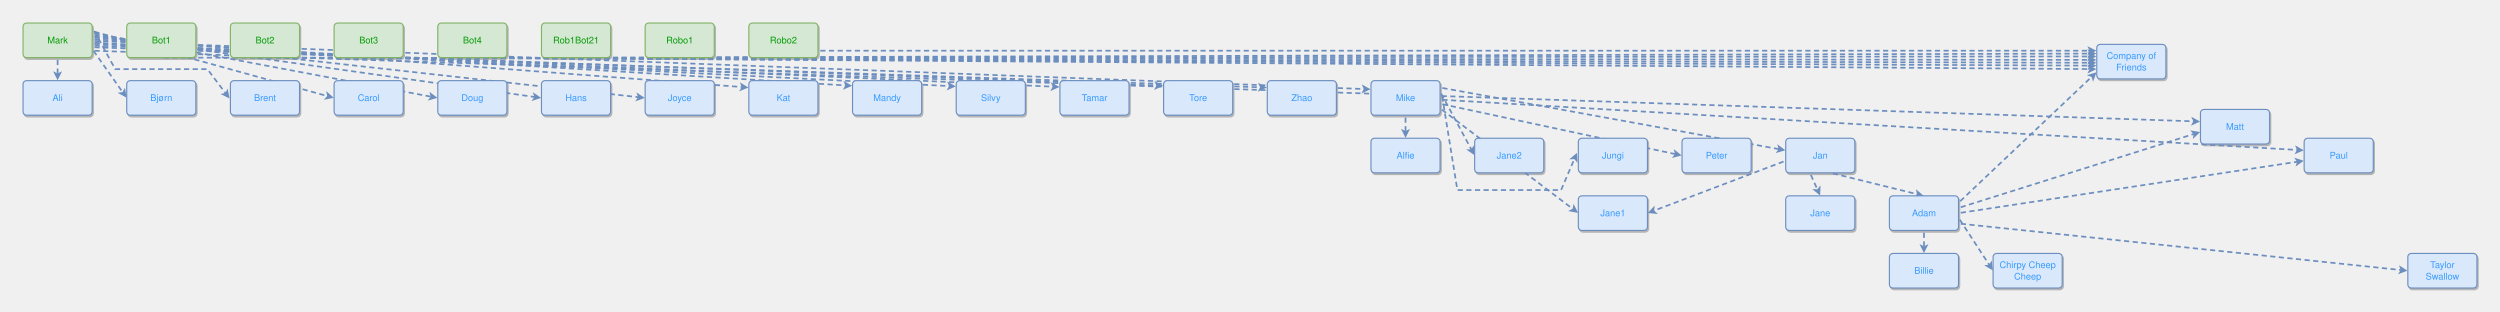
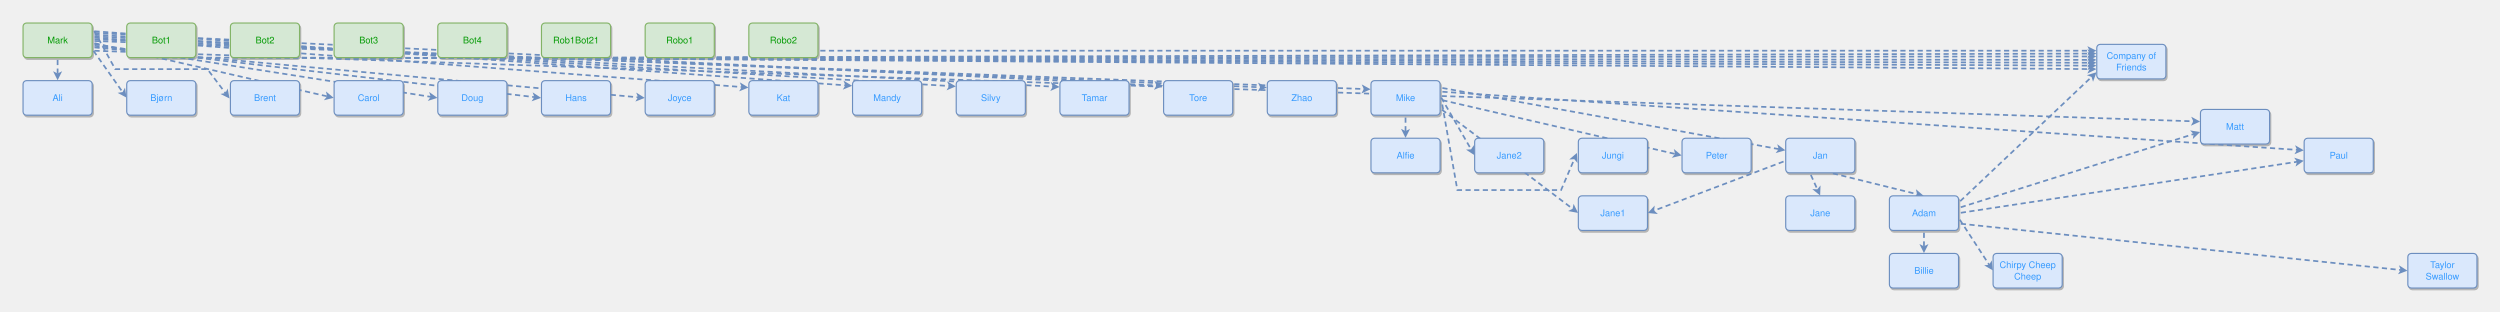
<svg xmlns="http://www.w3.org/2000/svg" width="4340" height="540" viewBox="0 0 4340 540">
  <defs>
  </defs>
  <g id="container-shells">
  </g>
  <g id="node-shadows">
    <rect x="3280" y="340" width="120" height="60" rx="6" ry="6" fill="#000000" stroke="#000000" stroke-width="2" opacity="0.25" transform="translate(2,3)" />
    <rect x="400" y="140" width="120" height="60" rx="6" ry="6" fill="#000000" stroke="#000000" stroke-width="2" opacity="0.25" transform="translate(2,3)" />
    <rect x="580" y="140" width="120" height="60" rx="6" ry="6" fill="#000000" stroke="#000000" stroke-width="2" opacity="0.25" transform="translate(2,3)" />
    <rect x="3460" y="440" width="120" height="60" rx="6" ry="6" fill="#000000" stroke="#000000" stroke-width="2" opacity="0.25" transform="translate(2,3)" />
    <rect x="3640" y="77" width="120" height="60" rx="6" ry="6" fill="#000000" stroke="#000000" stroke-width="2" opacity="0.25" transform="translate(2,3)" />
    <rect x="760" y="140" width="120" height="60" rx="6" ry="6" fill="#000000" stroke="#000000" stroke-width="2" opacity="0.25" transform="translate(2,3)" />
    <rect x="940" y="140" width="120" height="60" rx="6" ry="6" fill="#000000" stroke="#000000" stroke-width="2" opacity="0.25" transform="translate(2,3)" />
    <rect x="3100" y="240" width="120" height="60" rx="6" ry="6" fill="#000000" stroke="#000000" stroke-width="2" opacity="0.25" transform="translate(2,3)" />
    <rect x="3100" y="340" width="120" height="60" rx="6" ry="6" fill="#000000" stroke="#000000" stroke-width="2" opacity="0.25" transform="translate(2,3)" />
    <rect x="2740" y="340" width="120" height="60" rx="6" ry="6" fill="#000000" stroke="#000000" stroke-width="2" opacity="0.25" transform="translate(2,3)" />
    <rect x="2560" y="240" width="120" height="60" rx="6" ry="6" fill="#000000" stroke="#000000" stroke-width="2" opacity="0.25" transform="translate(2,3)" />
    <rect x="2380" y="240" width="120" height="60" rx="6" ry="6" fill="#000000" stroke="#000000" stroke-width="2" opacity="0.25" transform="translate(2,3)" />
    <rect x="1120" y="140" width="120" height="60" rx="6" ry="6" fill="#000000" stroke="#000000" stroke-width="2" opacity="0.25" transform="translate(2,3)" />
    <rect x="2740" y="240" width="120" height="60" rx="6" ry="6" fill="#000000" stroke="#000000" stroke-width="2" opacity="0.25" transform="translate(2,3)" />
    <rect x="1300" y="140" width="120" height="60" rx="6" ry="6" fill="#000000" stroke="#000000" stroke-width="2" opacity="0.25" transform="translate(2,3)" />
    <rect x="1480" y="140" width="120" height="60" rx="6" ry="6" fill="#000000" stroke="#000000" stroke-width="2" opacity="0.25" transform="translate(2,3)" />
    <rect x="40" y="40" width="120" height="60" rx="6" ry="6" fill="#000000" stroke="#000000" stroke-width="2" opacity="0.25" transform="translate(2,3)" />
    <rect x="3820" y="190" width="120" height="60" rx="6" ry="6" fill="#000000" stroke="#000000" stroke-width="2" opacity="0.25" transform="translate(2,3)" />
    <rect x="2380" y="140" width="120" height="60" rx="6" ry="6" fill="#000000" stroke="#000000" stroke-width="2" opacity="0.25" transform="translate(2,3)" />
    <rect x="4000" y="240" width="120" height="60" rx="6" ry="6" fill="#000000" stroke="#000000" stroke-width="2" opacity="0.25" transform="translate(2,3)" />
    <rect x="2920" y="240" width="120" height="60" rx="6" ry="6" fill="#000000" stroke="#000000" stroke-width="2" opacity="0.25" transform="translate(2,3)" />
    <rect x="940" y="40" width="120" height="60" rx="6" ry="6" fill="#000000" stroke="#000000" stroke-width="2" opacity="0.25" transform="translate(2,3)" />
    <rect x="40" y="140" width="120" height="60" rx="6" ry="6" fill="#000000" stroke="#000000" stroke-width="2" opacity="0.25" transform="translate(2,3)" />
    <rect x="1120" y="40" width="120" height="60" rx="6" ry="6" fill="#000000" stroke="#000000" stroke-width="2" opacity="0.25" transform="translate(2,3)" />
    <rect x="1300" y="40" width="120" height="60" rx="6" ry="6" fill="#000000" stroke="#000000" stroke-width="2" opacity="0.25" transform="translate(2,3)" />
    <rect x="1660" y="140" width="120" height="60" rx="6" ry="6" fill="#000000" stroke="#000000" stroke-width="2" opacity="0.25" transform="translate(2,3)" />
    <rect x="1840" y="140" width="120" height="60" rx="6" ry="6" fill="#000000" stroke="#000000" stroke-width="2" opacity="0.25" transform="translate(2,3)" />
    <rect x="4180" y="440" width="120" height="60" rx="6" ry="6" fill="#000000" stroke="#000000" stroke-width="2" opacity="0.25" transform="translate(2,3)" />
    <rect x="2020" y="140" width="120" height="60" rx="6" ry="6" fill="#000000" stroke="#000000" stroke-width="2" opacity="0.25" transform="translate(2,3)" />
    <rect x="2200" y="140" width="120" height="60" rx="6" ry="6" fill="#000000" stroke="#000000" stroke-width="2" opacity="0.25" transform="translate(2,3)" />
    <rect x="3280" y="440" width="120" height="60" rx="6" ry="6" fill="#000000" stroke="#000000" stroke-width="2" opacity="0.25" transform="translate(2,3)" />
    <rect x="220" y="140" width="120" height="60" rx="6" ry="6" fill="#000000" stroke="#000000" stroke-width="2" opacity="0.25" transform="translate(2,3)" />
    <rect x="220" y="40" width="120" height="60" rx="6" ry="6" fill="#000000" stroke="#000000" stroke-width="2" opacity="0.25" transform="translate(2,3)" />
    <rect x="400" y="40" width="120" height="60" rx="6" ry="6" fill="#000000" stroke="#000000" stroke-width="2" opacity="0.25" transform="translate(2,3)" />
    <rect x="580" y="40" width="120" height="60" rx="6" ry="6" fill="#000000" stroke="#000000" stroke-width="2" opacity="0.25" transform="translate(2,3)" />
    <rect x="760" y="40" width="120" height="60" rx="6" ry="6" fill="#000000" stroke="#000000" stroke-width="2" opacity="0.25" transform="translate(2,3)" />
  </g>
  <g id="edges">
    <g class="edge" data-edge-idx="0" data-edge-base="expresses" data-edge-from="1" data-edge-to="12">
      <line x1="3402.19" y1="381.35" x2="3454.13" y2="461.00" stroke="#6c8ebf" stroke-width="3" stroke-dasharray="9 6" />
      <path d="M 3457.81 466.65 L 3449.13 461.57 L 3454.13 461.00 L 3456.67 456.65 Z" fill="#6c8ebf" stroke="#6c8ebf" stroke-width="3" stroke-miterlimit="10" />
      <text x="3428" y="420" text-anchor="middle" dominant-baseline="middle" font-family="Helvetica,Inter,Segoe UI,Arial" font-size="11" paint-order="stroke" stroke="#ffffff" stroke-width="3" stroke-linejoin="round" fill="#6c8ebf">
      </text>
    </g>
    <g class="edge" data-edge-idx="1" data-edge-base="expresses" data-edge-from="1" data-edge-to="13">
      <line x1="3402.91" y1="349.25" x2="3632.19" y2="132.39" stroke="#6c8ebf" stroke-width="3" stroke-dasharray="9 6" />
      <path d="M 3637.09 127.75 L 3633.65 137.20 L 3632.19 132.39 L 3627.46 130.66 Z" fill="#6c8ebf" stroke="#6c8ebf" stroke-width="3" stroke-miterlimit="10" />
      <text x="3517" y="240" text-anchor="middle" dominant-baseline="middle" font-family="Helvetica,Inter,Segoe UI,Arial" font-size="11" paint-order="stroke" stroke="#ffffff" stroke-width="3" stroke-linejoin="round" fill="#6c8ebf">
      </text>
    </g>
    <g class="edge" data-edge-idx="2" data-edge-base="expresses" data-edge-from="1" data-edge-to="25">
      <line x1="3403.82" y1="359.80" x2="3809.74" y2="232.22" stroke="#6c8ebf" stroke-width="3" stroke-dasharray="9 6" />
      <path d="M 3816.18 230.20 L 3808.95 237.19 L 3809.74 232.22 L 3806.25 228.60 Z" fill="#6c8ebf" stroke="#6c8ebf" stroke-width="3" stroke-miterlimit="10" />
      <text x="3606" y="295" text-anchor="middle" dominant-baseline="middle" font-family="Helvetica,Inter,Segoe UI,Arial" font-size="11" paint-order="stroke" stroke="#ffffff" stroke-width="3" stroke-linejoin="round" fill="#6c8ebf">
      </text>
    </g>
    <g class="edge" data-edge-idx="3" data-edge-base="expresses" data-edge-from="1" data-edge-to="27">
      <line x1="3403.95" y1="369.40" x2="3989.37" y2="280.61" stroke="#6c8ebf" stroke-width="3" stroke-dasharray="9 6" />
      <path d="M 3996.05 279.60 L 3987.82 285.40 L 3989.37 280.61 L 3986.47 276.50 Z" fill="#6c8ebf" stroke="#6c8ebf" stroke-width="3" stroke-miterlimit="10" />
      <text x="3696" y="324" text-anchor="middle" dominant-baseline="middle" font-family="Helvetica,Inter,Segoe UI,Arial" font-size="11" paint-order="stroke" stroke="#ffffff" stroke-width="3" stroke-linejoin="round" fill="#6c8ebf">
      </text>
    </g>
    <g class="edge" data-edge-idx="4" data-edge-base="expresses" data-edge-from="1" data-edge-to="34">
      <line x1="3403.98" y1="388.42" x2="4169.31" y2="468.88" stroke="#6c8ebf" stroke-width="3" stroke-dasharray="9 6" />
      <path d="M 4176.02 469.58 L 4166.60 473.12 L 4169.31 468.88 L 4167.54 464.17 Z" fill="#6c8ebf" stroke="#6c8ebf" stroke-width="3" stroke-miterlimit="10" />
      <text x="3786" y="428" text-anchor="middle" dominant-baseline="middle" font-family="Helvetica,Inter,Segoe UI,Arial" font-size="11" paint-order="stroke" stroke="#ffffff" stroke-width="3" stroke-linejoin="round" fill="#6c8ebf">
      </text>
    </g>
    <g class="edge" data-edge-idx="5" data-edge-base="expresses" data-edge-from="1" data-edge-to="4">
      <line x1="3340.00" y1="404.00" x2="3340.00" y2="429.25" stroke="#6c8ebf" stroke-width="3" stroke-dasharray="9 6" />
      <path d="M 3340.00 436.00 L 3335.50 427.00 L 3340.00 429.25 L 3344.50 427.00 Z" fill="#6c8ebf" stroke="#6c8ebf" stroke-width="3" stroke-miterlimit="10" />
      <text x="3340" y="416" text-anchor="middle" dominant-baseline="middle" font-family="Helvetica,Inter,Segoe UI,Arial" font-size="11" paint-order="stroke" stroke="#ffffff" stroke-width="3" stroke-linejoin="round" fill="#6c8ebf">
      </text>
    </g>
    <g class="edge" data-edge-idx="6" data-edge-base="expresses" data-edge-from="16" data-edge-to="1">
      <line x1="3181.88" y1="300.96" x2="3329.56" y2="337.42" stroke="#6c8ebf" stroke-width="3" stroke-dasharray="9 6" />
      <path d="M 3336.12 339.04 L 3326.30 341.25 L 3329.56 337.42 L 3328.46 332.51 Z" fill="#6c8ebf" stroke="#6c8ebf" stroke-width="3" stroke-miterlimit="10" />
      <text x="3255" y="318" text-anchor="middle" dominant-baseline="middle" font-family="Helvetica,Inter,Segoe UI,Arial" font-size="11" paint-order="stroke" stroke="#ffffff" stroke-width="3" stroke-linejoin="round" fill="#6c8ebf">
      </text>
    </g>
    <g class="edge" data-edge-idx="7" data-edge-base="expresses" data-edge-from="16" data-edge-to="17">
      <line x1="3143.64" y1="303.65" x2="3155.59" y2="330.20" stroke="#6c8ebf" stroke-width="3" stroke-dasharray="9 6" />
      <path d="M 3158.36 336.35 L 3150.56 329.99 L 3155.59 330.20 L 3158.77 326.30 Z" fill="#6c8ebf" stroke="#6c8ebf" stroke-width="3" stroke-miterlimit="10" />
      <text x="3149" y="316" text-anchor="middle" dominant-baseline="middle" font-family="Helvetica,Inter,Segoe UI,Arial" font-size="11" paint-order="stroke" stroke="#ffffff" stroke-width="3" stroke-linejoin="round" fill="#6c8ebf">
      </text>
    </g>
    <g class="edge" data-edge-idx="8" data-edge-base="expresses" data-edge-from="16" data-edge-to="18">
      <line x1="3096.26" y1="280.42" x2="2870.05" y2="366.19" stroke="#6c8ebf" stroke-width="3" stroke-dasharray="9 6" />
      <path d="M 2863.74 368.58 L 2870.56 361.18 L 2870.05 366.19 L 2873.75 369.60 Z" fill="#6c8ebf" stroke="#6c8ebf" stroke-width="3" stroke-miterlimit="10" />
      <text x="2983" y="323" text-anchor="middle" dominant-baseline="middle" font-family="Helvetica,Inter,Segoe UI,Arial" font-size="11" paint-order="stroke" stroke="#ffffff" stroke-width="3" stroke-linejoin="round" fill="#6c8ebf">
      </text>
    </g>
    <g class="edge" data-edge-idx="9" data-edge-base="expresses" data-edge-from="24" data-edge-to="10">
      <polyline points="163.59,53.76 200,120 360,120 392.34,162.85" fill="none" stroke="#6c8ebf" stroke-width="3" stroke-dasharray="9 6" />
      <path d="M 396.41 168.24 L 387.40 163.76 L 392.34 162.85 L 394.58 158.34 Z" fill="#6c8ebf" stroke="#6c8ebf" stroke-width="3" stroke-miterlimit="10" />
      <text x="181" y="86" text-anchor="middle" dominant-baseline="middle" font-family="Helvetica,Inter,Segoe UI,Arial" font-size="11" paint-order="stroke" stroke="#ffffff" stroke-width="3" stroke-linejoin="round" fill="#6c8ebf">
      </text>
    </g>
    <g class="edge" data-edge-idx="10" data-edge-base="expresses" data-edge-from="24" data-edge-to="11">
-       <line x1="163.86" y1="55.06" x2="569.64" y2="167.14" stroke="#6c8ebf" stroke-width="3" stroke-dasharray="9 6" />
-       <path d="M 576.14 168.94 L 566.27 170.88 L 569.64 167.14 L 568.67 162.20 Z" fill="#6c8ebf" stroke="#6c8ebf" stroke-width="3" stroke-miterlimit="10" />
-       <text x="366" y="111" text-anchor="middle" dominant-baseline="middle" font-family="Helvetica,Inter,Segoe UI,Arial" font-size="11" paint-order="stroke" stroke="#ffffff" stroke-width="3" stroke-linejoin="round" fill="#6c8ebf">
+       <line x1="163.90" y1="74.89" x2="569.52" y2="167.60" stroke="#6c8ebf" stroke-width="3" stroke-dasharray="9 6" />
+       <path d="M 576.10 169.11 L 566.32 171.49 L 569.52 167.60 L 568.33 162.72 Z" fill="#6c8ebf" stroke="#6c8ebf" stroke-width="3" stroke-miterlimit="10" />
+       <text x="366" y="120" text-anchor="middle" dominant-baseline="middle" font-family="Helvetica,Inter,Segoe UI,Arial" font-size="11" paint-order="stroke" stroke="#ffffff" stroke-width="3" stroke-linejoin="round" fill="#6c8ebf">
      </text>
    </g>
    <g class="edge" data-edge-idx="11" data-edge-base="expresses" data-edge-from="24" data-edge-to="14">
-       <line x1="163.93" y1="57.74" x2="749.44" y2="168.01" stroke="#6c8ebf" stroke-width="3" stroke-dasharray="9 6" />
-       <path d="M 756.07 169.26 L 746.39 172.02 L 749.44 168.01 L 748.06 163.17 Z" fill="#6c8ebf" stroke="#6c8ebf" stroke-width="3" stroke-miterlimit="10" />
-       <text x="456" y="112" text-anchor="middle" dominant-baseline="middle" font-family="Helvetica,Inter,Segoe UI,Arial" font-size="11" paint-order="stroke" stroke="#ffffff" stroke-width="3" stroke-linejoin="round" fill="#6c8ebf">
+       <line x1="163.95" y1="76.62" x2="749.38" y2="168.34" stroke="#6c8ebf" stroke-width="3" stroke-dasharray="9 6" />
+       <path d="M 756.05 169.38 L 746.46 172.43 L 749.38 168.34 L 747.85 163.54 Z" fill="#6c8ebf" stroke="#6c8ebf" stroke-width="3" stroke-miterlimit="10" />
+       <text x="456" y="122" text-anchor="middle" dominant-baseline="middle" font-family="Helvetica,Inter,Segoe UI,Arial" font-size="11" paint-order="stroke" stroke="#ffffff" stroke-width="3" stroke-linejoin="round" fill="#6c8ebf">
      </text>
    </g>
    <g class="edge" data-edge-idx="12" data-edge-base="expresses" data-edge-from="24" data-edge-to="15">
-       <line x1="163.96" y1="60.56" x2="929.36" y2="168.50" stroke="#6c8ebf" stroke-width="3" stroke-dasharray="9 6" />
-       <path d="M 936.04 169.44 L 926.50 172.64 L 929.36 168.50 L 927.76 163.73 Z" fill="#6c8ebf" stroke="#6c8ebf" stroke-width="3" stroke-miterlimit="10" />
-       <text x="546" y="114" text-anchor="middle" dominant-baseline="middle" font-family="Helvetica,Inter,Segoe UI,Arial" font-size="11" paint-order="stroke" stroke="#ffffff" stroke-width="3" stroke-linejoin="round" fill="#6c8ebf">
+       <line x1="163.97" y1="79.46" x2="929.32" y2="168.75" stroke="#6c8ebf" stroke-width="3" stroke-dasharray="9 6" />
+       <path d="M 936.03 169.54 L 926.57 172.96 L 929.32 168.75 L 927.61 164.02 Z" fill="#6c8ebf" stroke="#6c8ebf" stroke-width="3" stroke-miterlimit="10" />
+       <text x="546" y="123" text-anchor="middle" dominant-baseline="middle" font-family="Helvetica,Inter,Segoe UI,Arial" font-size="11" paint-order="stroke" stroke="#ffffff" stroke-width="3" stroke-linejoin="round" fill="#6c8ebf">
      </text>
    </g>
    <g class="edge" data-edge-idx="13" data-edge-base="expresses" data-edge-from="24" data-edge-to="20">
-       <line x1="163.98" y1="63.44" x2="1109.32" y2="168.81" stroke="#6c8ebf" stroke-width="3" stroke-dasharray="9 6" />
-       <path d="M 1116.02 169.56 L 1106.58 173.03 L 1109.32 168.81 L 1107.58 164.09 Z" fill="#6c8ebf" stroke="#6c8ebf" stroke-width="3" stroke-miterlimit="10" />
-       <text x="636" y="115" text-anchor="middle" dominant-baseline="middle" font-family="Helvetica,Inter,Segoe UI,Arial" font-size="11" paint-order="stroke" stroke="#ffffff" stroke-width="3" stroke-linejoin="round" fill="#6c8ebf">
+       <line x1="163.98" y1="82.37" x2="1109.29" y2="169.02" stroke="#6c8ebf" stroke-width="3" stroke-dasharray="9 6" />
+       <path d="M 1116.02 169.63 L 1106.64 173.29 L 1109.29 169.02 L 1107.47 164.33 Z" fill="#6c8ebf" stroke="#6c8ebf" stroke-width="3" stroke-miterlimit="10" />
+       <text x="636" y="125" text-anchor="middle" dominant-baseline="middle" font-family="Helvetica,Inter,Segoe UI,Arial" font-size="11" paint-order="stroke" stroke="#ffffff" stroke-width="3" stroke-linejoin="round" fill="#6c8ebf">
      </text>
    </g>
    <g class="edge" data-edge-idx="14" data-edge-base="expresses" data-edge-from="24" data-edge-to="22">
      <line x1="163.99" y1="65.30" x2="1289.28" y2="151.18" stroke="#6c8ebf" stroke-width="3" stroke-dasharray="9 6" />
      <path d="M 1296.01 151.70 L 1286.70 155.50 L 1289.28 151.18 L 1287.38 146.52 Z" fill="#6c8ebf" stroke="#6c8ebf" stroke-width="3" stroke-miterlimit="10" />
      <text x="726" y="108" text-anchor="middle" dominant-baseline="middle" font-family="Helvetica,Inter,Segoe UI,Arial" font-size="11" paint-order="stroke" stroke="#ffffff" stroke-width="3" stroke-linejoin="round" fill="#6c8ebf">
      </text>
    </g>
    <g class="edge" data-edge-idx="15" data-edge-base="expresses" data-edge-from="24" data-edge-to="23">
-       <line x1="163.99" y1="68.24" x2="1469.27" y2="148.34" stroke="#6c8ebf" stroke-width="3" stroke-dasharray="9 6" />
-       <path d="M 1476.01 148.76 L 1466.75 152.70 L 1469.27 148.34 L 1467.30 143.71 Z" fill="#6c8ebf" stroke="#6c8ebf" stroke-width="3" stroke-miterlimit="10" />
-       <text x="816" y="108" text-anchor="middle" dominant-baseline="middle" font-family="Helvetica,Inter,Segoe UI,Arial" font-size="11" paint-order="stroke" stroke="#ffffff" stroke-width="3" stroke-linejoin="round" fill="#6c8ebf">
+       <line x1="163.99" y1="54.29" x2="1469.28" y2="148.23" stroke="#6c8ebf" stroke-width="3" stroke-dasharray="9 6" />
+       <path d="M 1476.01 148.71 L 1466.71 152.56 L 1469.28 148.23 L 1467.36 143.58 Z" fill="#6c8ebf" stroke="#6c8ebf" stroke-width="3" stroke-miterlimit="10" />
+       <text x="816" y="101" text-anchor="middle" dominant-baseline="middle" font-family="Helvetica,Inter,Segoe UI,Arial" font-size="11" paint-order="stroke" stroke="#ffffff" stroke-width="3" stroke-linejoin="round" fill="#6c8ebf">
      </text>
    </g>
    <g class="edge" data-edge-idx="16" data-edge-base="expresses" data-edge-from="24" data-edge-to="25">
      <line x1="164.00" y1="88.13" x2="3809.26" y2="210.64" stroke="#6c8ebf" stroke-width="3" stroke-dasharray="9 6" />
      <path d="M 3816.00 210.87 L 3806.86 215.06 L 3809.26 210.64 L 3807.16 206.07 Z" fill="#6c8ebf" stroke="#6c8ebf" stroke-width="3" stroke-miterlimit="10" />
      <text x="1986" y="149" text-anchor="middle" dominant-baseline="middle" font-family="Helvetica,Inter,Segoe UI,Arial" font-size="11" paint-order="stroke" stroke="#ffffff" stroke-width="3" stroke-linejoin="round" fill="#6c8ebf">
      </text>
    </g>
    <g class="edge" data-edge-idx="17" data-edge-base="expresses" data-edge-from="24" data-edge-to="26">
      <line x1="164.00" y1="71.15" x2="2369.26" y2="154.59" stroke="#6c8ebf" stroke-width="3" stroke-dasharray="9 6" />
      <path d="M 2376.00 154.85 L 2366.84 159.01 L 2369.26 154.59 L 2367.18 150.01 Z" fill="#6c8ebf" stroke="#6c8ebf" stroke-width="3" stroke-miterlimit="10" />
      <text x="1266" y="112" text-anchor="middle" dominant-baseline="middle" font-family="Helvetica,Inter,Segoe UI,Arial" font-size="11" paint-order="stroke" stroke="#ffffff" stroke-width="3" stroke-linejoin="round" fill="#6c8ebf">
      </text>
    </g>
    <g class="edge" data-edge-idx="18" data-edge-base="expresses" data-edge-from="24" data-edge-to="3">
      <line x1="100.00" y1="104.00" x2="100.00" y2="129.25" stroke="#6c8ebf" stroke-width="3" stroke-dasharray="9 6" />
      <path d="M 100.00 136.00 L 95.50 127.00 L 100.00 129.25 L 104.50 127.00 Z" fill="#6c8ebf" stroke="#6c8ebf" stroke-width="3" stroke-miterlimit="10" />
      <text x="100" y="116" text-anchor="middle" dominant-baseline="middle" font-family="Helvetica,Inter,Segoe UI,Arial" font-size="11" paint-order="stroke" stroke="#ffffff" stroke-width="3" stroke-linejoin="round" fill="#6c8ebf">
      </text>
    </g>
    <g class="edge" data-edge-idx="19" data-edge-base="expresses" data-edge-from="24" data-edge-to="32">
-       <line x1="163.99" y1="74.20" x2="1649.26" y2="149.46" stroke="#6c8ebf" stroke-width="3" stroke-dasharray="9 6" />
-       <path d="M 1656.01 149.80 L 1646.79 153.84 L 1649.26 149.46 L 1647.24 144.85 Z" fill="#6c8ebf" stroke="#6c8ebf" stroke-width="3" stroke-miterlimit="10" />
-       <text x="906" y="111" text-anchor="middle" dominant-baseline="middle" font-family="Helvetica,Inter,Segoe UI,Arial" font-size="11" paint-order="stroke" stroke="#ffffff" stroke-width="3" stroke-linejoin="round" fill="#6c8ebf">
+       <line x1="163.99" y1="60.24" x2="1649.27" y2="149.36" stroke="#6c8ebf" stroke-width="3" stroke-dasharray="9 6" />
+       <path d="M 1656.01 149.76 L 1646.75 153.71 L 1649.27 149.36 L 1647.29 144.73 Z" fill="#6c8ebf" stroke="#6c8ebf" stroke-width="3" stroke-miterlimit="10" />
+       <text x="906" y="104" text-anchor="middle" dominant-baseline="middle" font-family="Helvetica,Inter,Segoe UI,Arial" font-size="11" paint-order="stroke" stroke="#ffffff" stroke-width="3" stroke-linejoin="round" fill="#6c8ebf">
      </text>
    </g>
    <g class="edge" data-edge-idx="20" data-edge-base="expresses" data-edge-from="24" data-edge-to="33">
-       <line x1="164.00" y1="76.18" x2="1829.26" y2="150.52" stroke="#6c8ebf" stroke-width="3" stroke-dasharray="9 6" />
-       <path d="M 1836.00 150.82 L 1826.81 154.92 L 1829.26 150.52 L 1827.21 145.92 Z" fill="#6c8ebf" stroke="#6c8ebf" stroke-width="3" stroke-miterlimit="10" />
-       <text x="996" y="113" text-anchor="middle" dominant-baseline="middle" font-family="Helvetica,Inter,Segoe UI,Arial" font-size="11" paint-order="stroke" stroke="#ffffff" stroke-width="3" stroke-linejoin="round" fill="#6c8ebf">
+       <line x1="163.99" y1="63.21" x2="1829.26" y2="150.44" stroke="#6c8ebf" stroke-width="3" stroke-dasharray="9 6" />
+       <path d="M 1836.01 150.79 L 1826.78 154.81 L 1829.26 150.44 L 1827.25 145.83 Z" fill="#6c8ebf" stroke="#6c8ebf" stroke-width="3" stroke-miterlimit="10" />
+       <text x="996" y="106" text-anchor="middle" dominant-baseline="middle" font-family="Helvetica,Inter,Segoe UI,Arial" font-size="11" paint-order="stroke" stroke="#ffffff" stroke-width="3" stroke-linejoin="round" fill="#6c8ebf">
      </text>
    </g>
    <g class="edge" data-edge-idx="21" data-edge-base="expresses" data-edge-from="24" data-edge-to="35">
-       <line x1="164.00" y1="79.15" x2="2009.26" y2="148.60" stroke="#6c8ebf" stroke-width="3" stroke-dasharray="9 6" />
-       <path d="M 2016.00 148.85 L 2006.84 153.01 L 2009.26 148.60 L 2007.18 144.01 Z" fill="#6c8ebf" stroke="#6c8ebf" stroke-width="3" stroke-miterlimit="10" />
-       <text x="1086" y="113" text-anchor="middle" dominant-baseline="middle" font-family="Helvetica,Inter,Segoe UI,Arial" font-size="11" paint-order="stroke" stroke="#ffffff" stroke-width="3" stroke-linejoin="round" fill="#6c8ebf">
+       <line x1="164.00" y1="57.20" x2="2009.26" y2="148.47" stroke="#6c8ebf" stroke-width="3" stroke-dasharray="9 6" />
+       <path d="M 2016.00 148.80 L 2006.79 152.85 L 2009.26 148.47 L 2007.24 143.86 Z" fill="#6c8ebf" stroke="#6c8ebf" stroke-width="3" stroke-miterlimit="10" />
+       <text x="1086" y="102" text-anchor="middle" dominant-baseline="middle" font-family="Helvetica,Inter,Segoe UI,Arial" font-size="11" paint-order="stroke" stroke="#ffffff" stroke-width="3" stroke-linejoin="round" fill="#6c8ebf">
      </text>
    </g>
    <g class="edge" data-edge-idx="22" data-edge-base="expresses" data-edge-from="24" data-edge-to="36">
-       <line x1="164.00" y1="82.14" x2="2189.26" y2="151.63" stroke="#6c8ebf" stroke-width="3" stroke-dasharray="9 6" />
-       <path d="M 2196.00 151.86 L 2186.85 156.05 L 2189.26 151.63 L 2187.16 147.06 Z" fill="#6c8ebf" stroke="#6c8ebf" stroke-width="3" stroke-miterlimit="10" />
-       <text x="1176" y="116" text-anchor="middle" dominant-baseline="middle" font-family="Helvetica,Inter,Segoe UI,Arial" font-size="11" paint-order="stroke" stroke="#ffffff" stroke-width="3" stroke-linejoin="round" fill="#6c8ebf">
+       <line x1="164.00" y1="68.16" x2="2189.26" y2="151.56" stroke="#6c8ebf" stroke-width="3" stroke-dasharray="9 6" />
+       <path d="M 2196.00 151.84 L 2186.83 155.96 L 2189.26 151.56 L 2187.20 146.97 Z" fill="#6c8ebf" stroke="#6c8ebf" stroke-width="3" stroke-miterlimit="10" />
+       <text x="1176" y="109" text-anchor="middle" dominant-baseline="middle" font-family="Helvetica,Inter,Segoe UI,Arial" font-size="11" paint-order="stroke" stroke="#ffffff" stroke-width="3" stroke-linejoin="round" fill="#6c8ebf">
      </text>
    </g>
    <g class="edge" data-edge-idx="23" data-edge-base="expresses" data-edge-from="24" data-edge-to="5">
      <line x1="162.31" y1="88.27" x2="213.80" y2="161.22" stroke="#6c8ebf" stroke-width="3" stroke-dasharray="9 6" />
      <path d="M 217.69 166.73 L 208.83 161.97 L 213.80 161.22 L 216.18 156.78 Z" fill="#6c8ebf" stroke="#6c8ebf" stroke-width="3" stroke-miterlimit="10" />
      <text x="187" y="124" text-anchor="middle" dominant-baseline="middle" font-family="Helvetica,Inter,Segoe UI,Arial" font-size="11" paint-order="stroke" stroke="#ffffff" stroke-width="3" stroke-linejoin="round" fill="#6c8ebf">
      </text>
    </g>
    <g class="edge" data-edge-idx="24" data-edge-base="expresses" data-edge-from="26" data-edge-to="16">
      <line x1="2503.94" y1="152.71" x2="3089.42" y2="259.08" stroke="#6c8ebf" stroke-width="3" stroke-dasharray="9 6" />
      <path d="M 3096.06 260.29 L 3086.41 263.10 L 3089.42 259.08 L 3088.01 254.25 Z" fill="#6c8ebf" stroke="#6c8ebf" stroke-width="3" stroke-miterlimit="10" />
      <text x="2796" y="205" text-anchor="middle" dominant-baseline="middle" font-family="Helvetica,Inter,Segoe UI,Arial" font-size="11" paint-order="stroke" stroke="#ffffff" stroke-width="3" stroke-linejoin="round" fill="#6c8ebf">
      </text>
    </g>
    <g class="edge" data-edge-idx="25" data-edge-base="expresses" data-edge-from="26" data-edge-to="18">
      <line x1="2503.19" y1="190.42" x2="2731.43" y2="363.50" stroke="#6c8ebf" stroke-width="3" stroke-dasharray="9 6" />
      <path d="M 2736.81 367.58 L 2726.92 365.73 L 2731.43 363.50 L 2732.36 358.56 Z" fill="#6c8ebf" stroke="#6c8ebf" stroke-width="3" stroke-miterlimit="10" />
      <text x="2617" y="276" text-anchor="middle" dominant-baseline="middle" font-family="Helvetica,Inter,Segoe UI,Arial" font-size="11" paint-order="stroke" stroke="#ffffff" stroke-width="3" stroke-linejoin="round" fill="#6c8ebf">
      </text>
    </g>
    <g class="edge" data-edge-idx="26" data-edge-base="expresses" data-edge-from="26" data-edge-to="19">
-       <line x1="2501.90" y1="162.52" x2="2554.89" y2="260.54" stroke="#6c8ebf" stroke-width="3" stroke-dasharray="9 6" />
-       <path d="M 2558.10 266.48 L 2549.86 260.70 L 2554.89 260.54 L 2557.78 256.42 Z" fill="#6c8ebf" stroke="#6c8ebf" stroke-width="3" stroke-miterlimit="10" />
-       <text x="2527" y="211" text-anchor="middle" dominant-baseline="middle" font-family="Helvetica,Inter,Segoe UI,Arial" font-size="11" paint-order="stroke" stroke="#ffffff" stroke-width="3" stroke-linejoin="round" fill="#6c8ebf">
+       <line x1="2502.00" y1="169.46" x2="2554.63" y2="260.69" stroke="#6c8ebf" stroke-width="3" stroke-dasharray="9 6" />
+       <path d="M 2558.00 266.54 L 2549.61 260.99 L 2554.63 260.69 L 2557.40 256.49 Z" fill="#6c8ebf" stroke="#6c8ebf" stroke-width="3" stroke-miterlimit="10" />
+       <text x="2527" y="214" text-anchor="middle" dominant-baseline="middle" font-family="Helvetica,Inter,Segoe UI,Arial" font-size="11" paint-order="stroke" stroke="#ffffff" stroke-width="3" stroke-linejoin="round" fill="#6c8ebf">
      </text>
    </g>
    <g class="edge" data-edge-idx="27" data-edge-base="expresses" data-edge-from="26" data-edge-to="2">
      <line x1="2440.00" y1="204.00" x2="2440.00" y2="229.25" stroke="#6c8ebf" stroke-width="3" stroke-dasharray="9 6" />
      <path d="M 2440.00 236.00 L 2435.50 227.00 L 2440.00 229.25 L 2444.50 227.00 Z" fill="#6c8ebf" stroke="#6c8ebf" stroke-width="3" stroke-miterlimit="10" />
      <text x="2440" y="216" text-anchor="middle" dominant-baseline="middle" font-family="Helvetica,Inter,Segoe UI,Arial" font-size="11" paint-order="stroke" stroke="#ffffff" stroke-width="3" stroke-linejoin="round" fill="#6c8ebf">
      </text>
    </g>
    <g class="edge" data-edge-idx="28" data-edge-base="expresses" data-edge-from="26" data-edge-to="21">
-       <polyline points="2503.67,167.59 2530,330 2710,330 2733.68,274.62" fill="none" stroke="#6c8ebf" stroke-width="3" stroke-dasharray="9 6" />
-       <path d="M 2736.33 268.41 L 2736.93 278.45 L 2733.68 274.62 L 2728.65 274.92 Z" fill="#6c8ebf" stroke="#6c8ebf" stroke-width="3" stroke-miterlimit="10" />
-       <text x="2516" y="248" text-anchor="middle" dominant-baseline="middle" font-family="Helvetica,Inter,Segoe UI,Arial" font-size="11" paint-order="stroke" stroke="#ffffff" stroke-width="3" stroke-linejoin="round" fill="#6c8ebf">
+       <polyline points="2503.75,181.40 2530,330 2710,330 2733.60,274.80" fill="none" stroke="#6c8ebf" stroke-width="3" stroke-dasharray="9 6" />
+       <path d="M 2736.25 268.60 L 2736.85 278.64 L 2733.60 274.80 L 2728.58 275.10 Z" fill="#6c8ebf" stroke="#6c8ebf" stroke-width="3" stroke-miterlimit="10" />
+       <text x="2516" y="255" text-anchor="middle" dominant-baseline="middle" font-family="Helvetica,Inter,Segoe UI,Arial" font-size="11" paint-order="stroke" stroke="#ffffff" stroke-width="3" stroke-linejoin="round" fill="#6c8ebf">
      </text>
    </g>
    <g class="edge" data-edge-idx="29" data-edge-base="expresses" data-edge-from="26" data-edge-to="27">
-       <line x1="2503.99" y1="173.23" x2="3989.27" y2="260.37" stroke="#6c8ebf" stroke-width="3" stroke-dasharray="9 6" />
-       <path d="M 3996.01 260.77 L 3986.76 264.73 L 3989.27 260.37 L 3987.29 255.75 Z" fill="#6c8ebf" stroke="#6c8ebf" stroke-width="3" stroke-miterlimit="10" />
-       <text x="3246" y="216" text-anchor="middle" dominant-baseline="middle" font-family="Helvetica,Inter,Segoe UI,Arial" font-size="11" paint-order="stroke" stroke="#ffffff" stroke-width="3" stroke-linejoin="round" fill="#6c8ebf">
+       <line x1="2503.99" y1="159.27" x2="3989.27" y2="260.27" stroke="#6c8ebf" stroke-width="3" stroke-dasharray="9 6" />
+       <path d="M 3996.01 260.73 L 3986.72 264.61 L 3989.27 260.27 L 3987.34 255.63 Z" fill="#6c8ebf" stroke="#6c8ebf" stroke-width="3" stroke-miterlimit="10" />
+       <text x="3246" y="209" text-anchor="middle" dominant-baseline="middle" font-family="Helvetica,Inter,Segoe UI,Arial" font-size="11" paint-order="stroke" stroke="#ffffff" stroke-width="3" stroke-linejoin="round" fill="#6c8ebf">
      </text>
    </g>
    <g class="edge" data-edge-idx="30" data-edge-base="expresses" data-edge-from="26" data-edge-to="28">
-       <line x1="2503.91" y1="180.84" x2="2909.49" y2="267.75" stroke="#6c8ebf" stroke-width="3" stroke-dasharray="9 6" />
-       <path d="M 2916.09 269.16 L 2906.35 271.68 L 2909.49 267.75 L 2908.23 262.88 Z" fill="#6c8ebf" stroke="#6c8ebf" stroke-width="3" stroke-miterlimit="10" />
-       <text x="2706" y="223" text-anchor="middle" dominant-baseline="middle" font-family="Helvetica,Inter,Segoe UI,Arial" font-size="11" paint-order="stroke" stroke="#ffffff" stroke-width="3" stroke-linejoin="round" fill="#6c8ebf">
+       <line x1="2503.90" y1="173.90" x2="2909.53" y2="267.58" stroke="#6c8ebf" stroke-width="3" stroke-dasharray="9 6" />
+       <path d="M 2916.10 269.10 L 2906.32 271.46 L 2909.53 267.58 L 2908.35 262.69 Z" fill="#6c8ebf" stroke="#6c8ebf" stroke-width="3" stroke-miterlimit="10" />
+       <text x="2706" y="220" text-anchor="middle" dominant-baseline="middle" font-family="Helvetica,Inter,Segoe UI,Arial" font-size="11" paint-order="stroke" stroke="#ffffff" stroke-width="3" stroke-linejoin="round" fill="#6c8ebf">
      </text>
    </g>
    <g class="edge" data-edge-idx="31" data-edge-base="expresses" data-edge-from="29" data-edge-to="13">
      <line x1="1004.00" y1="99.99" x2="3629.25" y2="93.03" stroke="#6c8ebf" stroke-width="3" stroke-dasharray="9 6" />
      <path d="M 3636.00 93.01 L 3627.01 97.53 L 3629.25 93.03 L 3626.99 88.53 Z" fill="#6c8ebf" stroke="#6c8ebf" stroke-width="3" stroke-miterlimit="10" />
      <text x="2316" y="96" text-anchor="middle" dominant-baseline="middle" font-family="Helvetica,Inter,Segoe UI,Arial" font-size="11" paint-order="stroke" stroke="#ffffff" stroke-width="3" stroke-linejoin="round" fill="#6c8ebf">
      </text>
    </g>
    <g class="edge" data-edge-idx="32" data-edge-base="expresses" data-edge-from="30" data-edge-to="13">
      <line x1="1184.00" y1="100.00" x2="3629.25" y2="98.01" stroke="#6c8ebf" stroke-width="3" stroke-dasharray="9 6" />
      <path d="M 3636.00 98.00 L 3627.00 102.51 L 3629.25 98.01 L 3627.00 93.51 Z" fill="#6c8ebf" stroke="#6c8ebf" stroke-width="3" stroke-miterlimit="10" />
      <text x="2406" y="98" text-anchor="middle" dominant-baseline="middle" font-family="Helvetica,Inter,Segoe UI,Arial" font-size="11" paint-order="stroke" stroke="#ffffff" stroke-width="3" stroke-linejoin="round" fill="#6c8ebf">
      </text>
    </g>
    <g class="edge" data-edge-idx="33" data-edge-base="expresses" data-edge-from="31" data-edge-to="13">
      <line x1="1424.00" y1="88.00" x2="3629.25" y2="88.00" stroke="#6c8ebf" stroke-width="3" stroke-dasharray="9 6" />
      <path d="M 3636.00 88.00 L 3627.00 92.50 L 3629.25 88.00 L 3627.00 83.50 Z" fill="#6c8ebf" stroke="#6c8ebf" stroke-width="3" stroke-miterlimit="10" />
      <text x="2526" y="88" text-anchor="middle" dominant-baseline="middle" font-family="Helvetica,Inter,Segoe UI,Arial" font-size="11" paint-order="stroke" stroke="#ffffff" stroke-width="3" stroke-linejoin="round" fill="#6c8ebf">
      </text>
    </g>
    <g class="edge" data-edge-idx="34" data-edge-base="expresses" data-edge-from="6" data-edge-to="13">
      <line x1="284.00" y1="100.00" x2="3629.25" y2="103.99" stroke="#6c8ebf" stroke-width="3" stroke-dasharray="9 6" />
      <path d="M 3636.00 104.00 L 3626.99 108.48 L 3629.25 103.99 L 3627.01 99.48 Z" fill="#6c8ebf" stroke="#6c8ebf" stroke-width="3" stroke-miterlimit="10" />
      <text x="1956" y="101" text-anchor="middle" dominant-baseline="middle" font-family="Helvetica,Inter,Segoe UI,Arial" font-size="11" paint-order="stroke" stroke="#ffffff" stroke-width="3" stroke-linejoin="round" fill="#6c8ebf">
      </text>
    </g>
    <g class="edge" data-edge-idx="35" data-edge-base="expresses" data-edge-from="7" data-edge-to="13">
      <line x1="464.00" y1="100.01" x2="3629.25" y2="108.97" stroke="#6c8ebf" stroke-width="3" stroke-dasharray="9 6" />
      <path d="M 3636.00 108.99 L 3626.99 113.46 L 3629.25 108.97 L 3627.01 104.46 Z" fill="#6c8ebf" stroke="#6c8ebf" stroke-width="3" stroke-miterlimit="10" />
      <text x="2046" y="104" text-anchor="middle" dominant-baseline="middle" font-family="Helvetica,Inter,Segoe UI,Arial" font-size="11" paint-order="stroke" stroke="#ffffff" stroke-width="3" stroke-linejoin="round" fill="#6c8ebf">
      </text>
    </g>
    <g class="edge" data-edge-idx="36" data-edge-base="expresses" data-edge-from="8" data-edge-to="13">
      <line x1="644.00" y1="100.02" x2="3629.25" y2="113.95" stroke="#6c8ebf" stroke-width="3" stroke-dasharray="9 6" />
      <path d="M 3636.00 113.98 L 3626.98 118.44 L 3629.25 113.95 L 3627.02 109.44 Z" fill="#6c8ebf" stroke="#6c8ebf" stroke-width="3" stroke-miterlimit="10" />
      <text x="2136" y="106" text-anchor="middle" dominant-baseline="middle" font-family="Helvetica,Inter,Segoe UI,Arial" font-size="11" paint-order="stroke" stroke="#ffffff" stroke-width="3" stroke-linejoin="round" fill="#6c8ebf">
      </text>
    </g>
    <g class="edge" data-edge-idx="37" data-edge-base="expresses" data-edge-from="9" data-edge-to="13">
      <line x1="824.00" y1="100.03" x2="3629.25" y2="119.92" stroke="#6c8ebf" stroke-width="3" stroke-dasharray="9 6" />
      <path d="M 3636.00 119.97 L 3626.97 124.41 L 3629.25 119.92 L 3627.03 115.41 Z" fill="#6c8ebf" stroke="#6c8ebf" stroke-width="3" stroke-miterlimit="10" />
      <text x="2226" y="109" text-anchor="middle" dominant-baseline="middle" font-family="Helvetica,Inter,Segoe UI,Arial" font-size="11" paint-order="stroke" stroke="#ffffff" stroke-width="3" stroke-linejoin="round" fill="#6c8ebf">
      </text>
    </g>
  </g>
  <g id="nodes">
    <rect x="3280" y="340" width="120" height="60" rx="6" ry="6" fill="#dae8fc" stroke="#6c8ebf" stroke-width="2" />
    <text x="3340" y="370" text-anchor="middle" dominant-baseline="middle" font-family="Helvetica,Inter,Segoe UI,Arial" font-size="16" font-weight="normal" fill="#3399ff">Adam</text>
    <rect x="400" y="140" width="120" height="60" rx="6" ry="6" fill="#dae8fc" stroke="#6c8ebf" stroke-width="2" />
    <text x="460" y="170" text-anchor="middle" dominant-baseline="middle" font-family="Helvetica,Inter,Segoe UI,Arial" font-size="16" font-weight="normal" fill="#3399ff">Brent</text>
    <rect x="580" y="140" width="120" height="60" rx="6" ry="6" fill="#dae8fc" stroke="#6c8ebf" stroke-width="2" />
    <text x="640" y="170" text-anchor="middle" dominant-baseline="middle" font-family="Helvetica,Inter,Segoe UI,Arial" font-size="16" font-weight="normal" fill="#3399ff">Carol</text>
    <rect x="3460" y="440" width="120" height="60" rx="6" ry="6" fill="#dae8fc" stroke="#6c8ebf" stroke-width="2" />
    <text x="3520" y="460" text-anchor="middle" dominant-baseline="middle" font-family="Helvetica,Inter,Segoe UI,Arial" font-size="16" font-weight="normal" fill="#3399ff">Chirpy Cheep</text>
    <text x="3520" y="480" text-anchor="middle" dominant-baseline="middle" font-family="Helvetica,Inter,Segoe UI,Arial" font-size="16" font-weight="normal" fill="#3399ff">Cheep</text>
    <rect x="3640" y="77" width="120" height="60" rx="6" ry="6" fill="#dae8fc" stroke="#6c8ebf" stroke-width="2" />
    <text x="3700" y="97" text-anchor="middle" dominant-baseline="middle" font-family="Helvetica,Inter,Segoe UI,Arial" font-size="16" font-weight="normal" fill="#3399ff">Company of</text>
    <text x="3700" y="117" text-anchor="middle" dominant-baseline="middle" font-family="Helvetica,Inter,Segoe UI,Arial" font-size="16" font-weight="normal" fill="#3399ff">Friends</text>
    <rect x="760" y="140" width="120" height="60" rx="6" ry="6" fill="#dae8fc" stroke="#6c8ebf" stroke-width="2" />
    <text x="820" y="170" text-anchor="middle" dominant-baseline="middle" font-family="Helvetica,Inter,Segoe UI,Arial" font-size="16" font-weight="normal" fill="#3399ff">Doug</text>
    <rect x="940" y="140" width="120" height="60" rx="6" ry="6" fill="#dae8fc" stroke="#6c8ebf" stroke-width="2" />
    <text x="1000" y="170" text-anchor="middle" dominant-baseline="middle" font-family="Helvetica,Inter,Segoe UI,Arial" font-size="16" font-weight="normal" fill="#3399ff">Hans</text>
    <rect x="3100" y="240" width="120" height="60" rx="6" ry="6" fill="#dae8fc" stroke="#6c8ebf" stroke-width="2" />
    <text x="3160" y="270" text-anchor="middle" dominant-baseline="middle" font-family="Helvetica,Inter,Segoe UI,Arial" font-size="16" font-weight="normal" fill="#3399ff">Jan</text>
    <rect x="3100" y="340" width="120" height="60" rx="6" ry="6" fill="#dae8fc" stroke="#6c8ebf" stroke-width="2" />
    <text x="3160" y="370" text-anchor="middle" dominant-baseline="middle" font-family="Helvetica,Inter,Segoe UI,Arial" font-size="16" font-weight="normal" fill="#3399ff">Jane</text>
    <rect x="2740" y="340" width="120" height="60" rx="6" ry="6" fill="#dae8fc" stroke="#6c8ebf" stroke-width="2" />
    <text x="2800" y="370" text-anchor="middle" dominant-baseline="middle" font-family="Helvetica,Inter,Segoe UI,Arial" font-size="16" font-weight="normal" fill="#3399ff">Jane1</text>
    <rect x="2560" y="240" width="120" height="60" rx="6" ry="6" fill="#dae8fc" stroke="#6c8ebf" stroke-width="2" />
    <text x="2620" y="270" text-anchor="middle" dominant-baseline="middle" font-family="Helvetica,Inter,Segoe UI,Arial" font-size="16" font-weight="normal" fill="#3399ff">Jane2</text>
    <rect x="2380" y="240" width="120" height="60" rx="6" ry="6" fill="#dae8fc" stroke="#6c8ebf" stroke-width="2" />
    <text x="2440" y="270" text-anchor="middle" dominant-baseline="middle" font-family="Helvetica,Inter,Segoe UI,Arial" font-size="16" font-weight="normal" fill="#3399ff">Alfie</text>
    <rect x="1120" y="140" width="120" height="60" rx="6" ry="6" fill="#dae8fc" stroke="#6c8ebf" stroke-width="2" />
    <text x="1180" y="170" text-anchor="middle" dominant-baseline="middle" font-family="Helvetica,Inter,Segoe UI,Arial" font-size="16" font-weight="normal" fill="#3399ff">Joyce</text>
    <rect x="2740" y="240" width="120" height="60" rx="6" ry="6" fill="#dae8fc" stroke="#6c8ebf" stroke-width="2" />
    <text x="2800" y="270" text-anchor="middle" dominant-baseline="middle" font-family="Helvetica,Inter,Segoe UI,Arial" font-size="16" font-weight="normal" fill="#3399ff">Jungi</text>
    <rect x="1300" y="140" width="120" height="60" rx="6" ry="6" fill="#dae8fc" stroke="#6c8ebf" stroke-width="2" />
    <text x="1360" y="170" text-anchor="middle" dominant-baseline="middle" font-family="Helvetica,Inter,Segoe UI,Arial" font-size="16" font-weight="normal" fill="#3399ff">Kat</text>
    <rect x="1480" y="140" width="120" height="60" rx="6" ry="6" fill="#dae8fc" stroke="#6c8ebf" stroke-width="2" />
    <text x="1540" y="170" text-anchor="middle" dominant-baseline="middle" font-family="Helvetica,Inter,Segoe UI,Arial" font-size="16" font-weight="normal" fill="#3399ff">Mandy</text>
    <rect x="40" y="40" width="120" height="60" rx="6" ry="6" fill="#d5e8d4" stroke="#82b366" stroke-width="2" />
    <text x="100" y="70" text-anchor="middle" dominant-baseline="middle" font-family="Helvetica,Inter,Segoe UI,Arial" font-size="16" font-weight="normal" fill="#009900">Mark</text>
    <rect x="3820" y="190" width="120" height="60" rx="6" ry="6" fill="#dae8fc" stroke="#6c8ebf" stroke-width="2" />
    <text x="3880" y="220" text-anchor="middle" dominant-baseline="middle" font-family="Helvetica,Inter,Segoe UI,Arial" font-size="16" font-weight="normal" fill="#3399ff">Matt</text>
    <rect x="2380" y="140" width="120" height="60" rx="6" ry="6" fill="#dae8fc" stroke="#6c8ebf" stroke-width="2" />
    <text x="2440" y="170" text-anchor="middle" dominant-baseline="middle" font-family="Helvetica,Inter,Segoe UI,Arial" font-size="16" font-weight="normal" fill="#3399ff">Mike</text>
    <rect x="4000" y="240" width="120" height="60" rx="6" ry="6" fill="#dae8fc" stroke="#6c8ebf" stroke-width="2" />
    <text x="4060" y="270" text-anchor="middle" dominant-baseline="middle" font-family="Helvetica,Inter,Segoe UI,Arial" font-size="16" font-weight="normal" fill="#3399ff">Paul</text>
    <rect x="2920" y="240" width="120" height="60" rx="6" ry="6" fill="#dae8fc" stroke="#6c8ebf" stroke-width="2" />
    <text x="2980" y="270" text-anchor="middle" dominant-baseline="middle" font-family="Helvetica,Inter,Segoe UI,Arial" font-size="16" font-weight="normal" fill="#3399ff">Peter</text>
    <rect x="940" y="40" width="120" height="60" rx="6" ry="6" fill="#d5e8d4" stroke="#82b366" stroke-width="2" />
    <text x="1000" y="70" text-anchor="middle" dominant-baseline="middle" font-family="Helvetica,Inter,Segoe UI,Arial" font-size="16" font-weight="normal" fill="#009900">Rob1Bot21</text>
    <rect x="40" y="140" width="120" height="60" rx="6" ry="6" fill="#dae8fc" stroke="#6c8ebf" stroke-width="2" />
    <text x="100" y="170" text-anchor="middle" dominant-baseline="middle" font-family="Helvetica,Inter,Segoe UI,Arial" font-size="16" font-weight="normal" fill="#3399ff">Ali</text>
    <rect x="1120" y="40" width="120" height="60" rx="6" ry="6" fill="#d5e8d4" stroke="#82b366" stroke-width="2" />
    <text x="1180" y="70" text-anchor="middle" dominant-baseline="middle" font-family="Helvetica,Inter,Segoe UI,Arial" font-size="16" font-weight="normal" fill="#009900">Robo1</text>
    <rect x="1300" y="40" width="120" height="60" rx="6" ry="6" fill="#d5e8d4" stroke="#82b366" stroke-width="2" />
    <text x="1360" y="70" text-anchor="middle" dominant-baseline="middle" font-family="Helvetica,Inter,Segoe UI,Arial" font-size="16" font-weight="normal" fill="#009900">Robo2</text>
    <rect x="1660" y="140" width="120" height="60" rx="6" ry="6" fill="#dae8fc" stroke="#6c8ebf" stroke-width="2" />
    <text x="1720" y="170" text-anchor="middle" dominant-baseline="middle" font-family="Helvetica,Inter,Segoe UI,Arial" font-size="16" font-weight="normal" fill="#3399ff">Silvy</text>
    <rect x="1840" y="140" width="120" height="60" rx="6" ry="6" fill="#dae8fc" stroke="#6c8ebf" stroke-width="2" />
    <text x="1900" y="170" text-anchor="middle" dominant-baseline="middle" font-family="Helvetica,Inter,Segoe UI,Arial" font-size="16" font-weight="normal" fill="#3399ff">Tamar</text>
    <rect x="4180" y="440" width="120" height="60" rx="6" ry="6" fill="#dae8fc" stroke="#6c8ebf" stroke-width="2" />
    <text x="4240" y="460" text-anchor="middle" dominant-baseline="middle" font-family="Helvetica,Inter,Segoe UI,Arial" font-size="16" font-weight="normal" fill="#3399ff">Taylor</text>
    <text x="4240" y="480" text-anchor="middle" dominant-baseline="middle" font-family="Helvetica,Inter,Segoe UI,Arial" font-size="16" font-weight="normal" fill="#3399ff">Swallow</text>
    <rect x="2020" y="140" width="120" height="60" rx="6" ry="6" fill="#dae8fc" stroke="#6c8ebf" stroke-width="2" />
    <text x="2080" y="170" text-anchor="middle" dominant-baseline="middle" font-family="Helvetica,Inter,Segoe UI,Arial" font-size="16" font-weight="normal" fill="#3399ff">Tore</text>
    <rect x="2200" y="140" width="120" height="60" rx="6" ry="6" fill="#dae8fc" stroke="#6c8ebf" stroke-width="2" />
    <text x="2260" y="170" text-anchor="middle" dominant-baseline="middle" font-family="Helvetica,Inter,Segoe UI,Arial" font-size="16" font-weight="normal" fill="#3399ff">Zhao</text>
    <rect x="3280" y="440" width="120" height="60" rx="6" ry="6" fill="#dae8fc" stroke="#6c8ebf" stroke-width="2" />
    <text x="3340" y="470" text-anchor="middle" dominant-baseline="middle" font-family="Helvetica,Inter,Segoe UI,Arial" font-size="16" font-weight="normal" fill="#3399ff">Billie</text>
    <rect x="220" y="140" width="120" height="60" rx="6" ry="6" fill="#dae8fc" stroke="#6c8ebf" stroke-width="2" />
    <text x="280" y="170" text-anchor="middle" dominant-baseline="middle" font-family="Helvetica,Inter,Segoe UI,Arial" font-size="16" font-weight="normal" fill="#3399ff">Bjørn</text>
    <rect x="220" y="40" width="120" height="60" rx="6" ry="6" fill="#d5e8d4" stroke="#82b366" stroke-width="2" />
    <text x="280" y="70" text-anchor="middle" dominant-baseline="middle" font-family="Helvetica,Inter,Segoe UI,Arial" font-size="16" font-weight="normal" fill="#009900">Bot1</text>
    <rect x="400" y="40" width="120" height="60" rx="6" ry="6" fill="#d5e8d4" stroke="#82b366" stroke-width="2" />
    <text x="460" y="70" text-anchor="middle" dominant-baseline="middle" font-family="Helvetica,Inter,Segoe UI,Arial" font-size="16" font-weight="normal" fill="#009900">Bot2</text>
    <rect x="580" y="40" width="120" height="60" rx="6" ry="6" fill="#d5e8d4" stroke="#82b366" stroke-width="2" />
    <text x="640" y="70" text-anchor="middle" dominant-baseline="middle" font-family="Helvetica,Inter,Segoe UI,Arial" font-size="16" font-weight="normal" fill="#009900">Bot3</text>
    <rect x="760" y="40" width="120" height="60" rx="6" ry="6" fill="#d5e8d4" stroke="#82b366" stroke-width="2" />
    <text x="820" y="70" text-anchor="middle" dominant-baseline="middle" font-family="Helvetica,Inter,Segoe UI,Arial" font-size="16" font-weight="normal" fill="#009900">Bot4</text>
  </g>
</svg>
